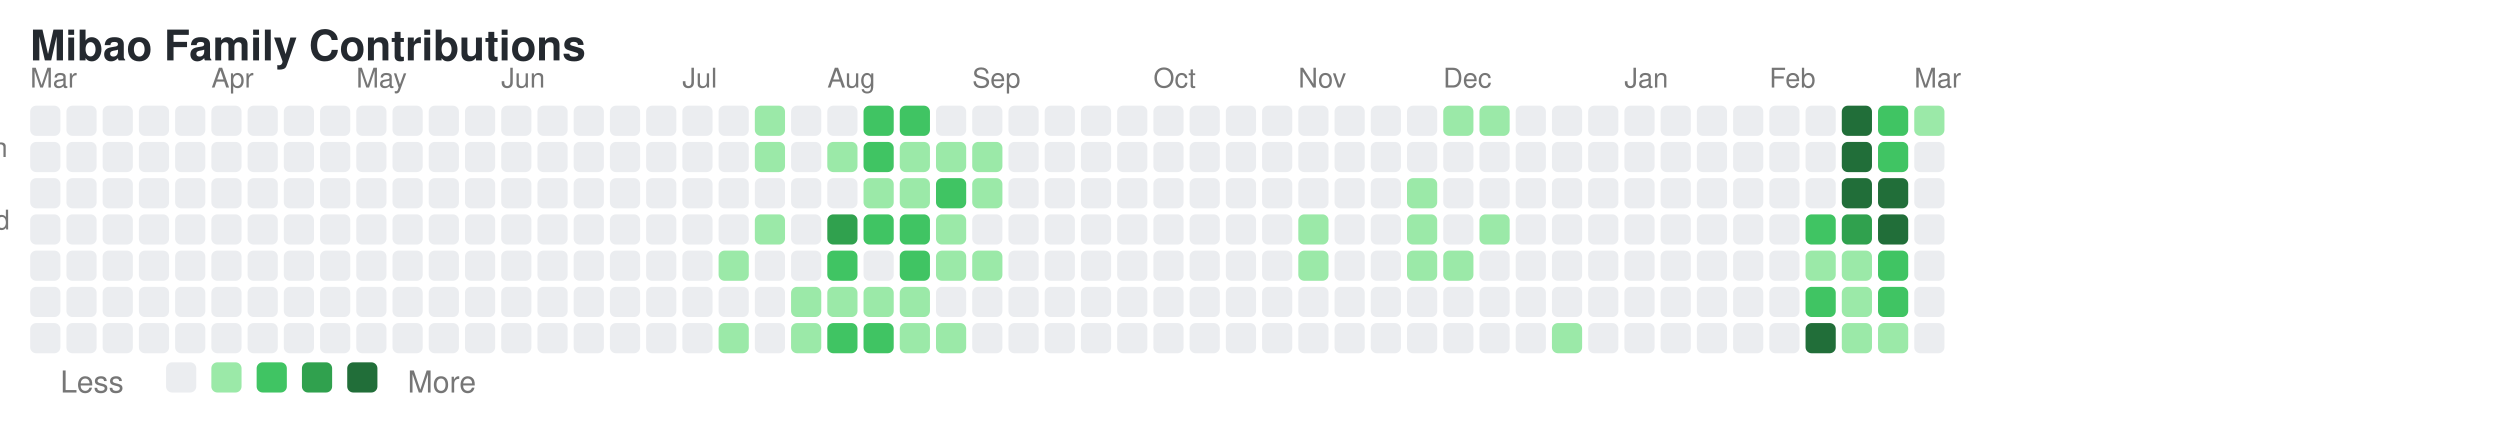
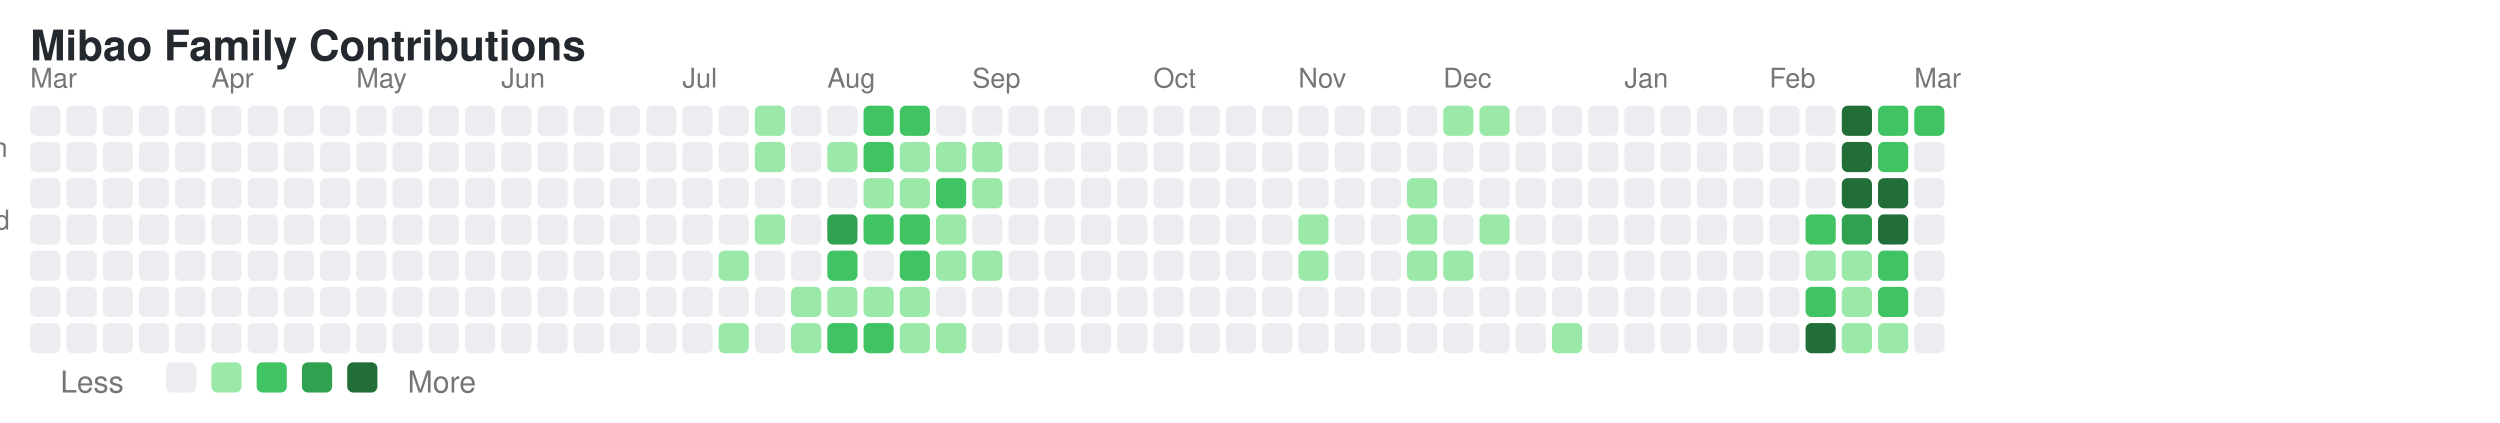
<svg xmlns="http://www.w3.org/2000/svg" width="828" height="140">
  <text x="10" y="20" font-family="-apple-system, BlinkMacSystemFont, Segoe UI, Helvetica, Arial, sans-serif" font-size="14" font-weight="600" fill="#24292f">Mibao Family Contributions</text>
  <g transform="translate(10, 35)">
    <text x="0" y="-6" font-family="-apple-system, BlinkMacSystemFont, Segoe UI, Helvetica, Arial, sans-serif" font-size="9" fill="#767676">Mar</text>
    <text x="60" y="-6" font-family="-apple-system, BlinkMacSystemFont, Segoe UI, Helvetica, Arial, sans-serif" font-size="9" fill="#767676">Apr</text>
    <text x="108" y="-6" font-family="-apple-system, BlinkMacSystemFont, Segoe UI, Helvetica, Arial, sans-serif" font-size="9" fill="#767676">May</text>
    <text x="156" y="-6" font-family="-apple-system, BlinkMacSystemFont, Segoe UI, Helvetica, Arial, sans-serif" font-size="9" fill="#767676">Jun</text>
    <text x="216" y="-6" font-family="-apple-system, BlinkMacSystemFont, Segoe UI, Helvetica, Arial, sans-serif" font-size="9" fill="#767676">Jul</text>
    <text x="264" y="-6" font-family="-apple-system, BlinkMacSystemFont, Segoe UI, Helvetica, Arial, sans-serif" font-size="9" fill="#767676">Aug</text>
    <text x="312" y="-6" font-family="-apple-system, BlinkMacSystemFont, Segoe UI, Helvetica, Arial, sans-serif" font-size="9" fill="#767676">Sep</text>
    <text x="372" y="-6" font-family="-apple-system, BlinkMacSystemFont, Segoe UI, Helvetica, Arial, sans-serif" font-size="9" fill="#767676">Oct</text>
    <text x="420" y="-6" font-family="-apple-system, BlinkMacSystemFont, Segoe UI, Helvetica, Arial, sans-serif" font-size="9" fill="#767676">Nov</text>
    <text x="468" y="-6" font-family="-apple-system, BlinkMacSystemFont, Segoe UI, Helvetica, Arial, sans-serif" font-size="9" fill="#767676">Dec</text>
    <text x="528" y="-6" font-family="-apple-system, BlinkMacSystemFont, Segoe UI, Helvetica, Arial, sans-serif" font-size="9" fill="#767676">Jan</text>
    <text x="576" y="-6" font-family="-apple-system, BlinkMacSystemFont, Segoe UI, Helvetica, Arial, sans-serif" font-size="9" fill="#767676">Feb</text>
    <text x="624" y="-6" font-family="-apple-system, BlinkMacSystemFont, Segoe UI, Helvetica, Arial, sans-serif" font-size="9" fill="#767676">Mar</text>
    <text x="-25" y="17.0" font-family="-apple-system, BlinkMacSystemFont, Segoe UI, Helvetica, Arial, sans-serif" font-size="9" fill="#767676">Mon</text>
    <text x="-25" y="41.0" font-family="-apple-system, BlinkMacSystemFont, Segoe UI, Helvetica, Arial, sans-serif" font-size="9" fill="#767676">Wed</text>
    <text x="-25" y="65.0" font-family="-apple-system, BlinkMacSystemFont, Segoe UI, Helvetica, Arial, sans-serif" font-size="9" fill="#767676">Fri</text>
    <rect x="0" y="0" width="10" height="10" fill="#ebedf0" rx="2" />
    <rect x="0" y="12" width="10" height="10" fill="#ebedf0" rx="2" />
    <rect x="0" y="24" width="10" height="10" fill="#ebedf0" rx="2" />
    <rect x="0" y="36" width="10" height="10" fill="#ebedf0" rx="2" />
    <rect x="0" y="48" width="10" height="10" fill="#ebedf0" rx="2" />
    <rect x="0" y="60" width="10" height="10" fill="#ebedf0" rx="2" />
    <rect x="0" y="72" width="10" height="10" fill="#ebedf0" rx="2" />
    <rect x="12" y="0" width="10" height="10" fill="#ebedf0" rx="2" />
    <rect x="12" y="12" width="10" height="10" fill="#ebedf0" rx="2" />
    <rect x="12" y="24" width="10" height="10" fill="#ebedf0" rx="2" />
    <rect x="12" y="36" width="10" height="10" fill="#ebedf0" rx="2" />
    <rect x="12" y="48" width="10" height="10" fill="#ebedf0" rx="2" />
    <rect x="12" y="60" width="10" height="10" fill="#ebedf0" rx="2" />
    <rect x="12" y="72" width="10" height="10" fill="#ebedf0" rx="2" />
    <rect x="24" y="0" width="10" height="10" fill="#ebedf0" rx="2" />
    <rect x="24" y="12" width="10" height="10" fill="#ebedf0" rx="2" />
    <rect x="24" y="24" width="10" height="10" fill="#ebedf0" rx="2" />
    <rect x="24" y="36" width="10" height="10" fill="#ebedf0" rx="2" />
    <rect x="24" y="48" width="10" height="10" fill="#ebedf0" rx="2" />
    <rect x="24" y="60" width="10" height="10" fill="#ebedf0" rx="2" />
    <rect x="24" y="72" width="10" height="10" fill="#ebedf0" rx="2" />
    <rect x="36" y="0" width="10" height="10" fill="#ebedf0" rx="2" />
    <rect x="36" y="12" width="10" height="10" fill="#ebedf0" rx="2" />
    <rect x="36" y="24" width="10" height="10" fill="#ebedf0" rx="2" />
    <rect x="36" y="36" width="10" height="10" fill="#ebedf0" rx="2" />
    <rect x="36" y="48" width="10" height="10" fill="#ebedf0" rx="2" />
    <rect x="36" y="60" width="10" height="10" fill="#ebedf0" rx="2" />
    <rect x="36" y="72" width="10" height="10" fill="#ebedf0" rx="2" />
    <rect x="48" y="0" width="10" height="10" fill="#ebedf0" rx="2" />
    <rect x="48" y="12" width="10" height="10" fill="#ebedf0" rx="2" />
    <rect x="48" y="24" width="10" height="10" fill="#ebedf0" rx="2" />
    <rect x="48" y="36" width="10" height="10" fill="#ebedf0" rx="2" />
    <rect x="48" y="48" width="10" height="10" fill="#ebedf0" rx="2" />
    <rect x="48" y="60" width="10" height="10" fill="#ebedf0" rx="2" />
    <rect x="48" y="72" width="10" height="10" fill="#ebedf0" rx="2" />
    <rect x="60" y="0" width="10" height="10" fill="#ebedf0" rx="2" />
    <rect x="60" y="12" width="10" height="10" fill="#ebedf0" rx="2" />
    <rect x="60" y="24" width="10" height="10" fill="#ebedf0" rx="2" />
    <rect x="60" y="36" width="10" height="10" fill="#ebedf0" rx="2" />
    <rect x="60" y="48" width="10" height="10" fill="#ebedf0" rx="2" />
    <rect x="60" y="60" width="10" height="10" fill="#ebedf0" rx="2" />
    <rect x="60" y="72" width="10" height="10" fill="#ebedf0" rx="2" />
    <rect x="72" y="0" width="10" height="10" fill="#ebedf0" rx="2" />
    <rect x="72" y="12" width="10" height="10" fill="#ebedf0" rx="2" />
    <rect x="72" y="24" width="10" height="10" fill="#ebedf0" rx="2" />
    <rect x="72" y="36" width="10" height="10" fill="#ebedf0" rx="2" />
    <rect x="72" y="48" width="10" height="10" fill="#ebedf0" rx="2" />
    <rect x="72" y="60" width="10" height="10" fill="#ebedf0" rx="2" />
    <rect x="72" y="72" width="10" height="10" fill="#ebedf0" rx="2" />
    <rect x="84" y="0" width="10" height="10" fill="#ebedf0" rx="2" />
    <rect x="84" y="12" width="10" height="10" fill="#ebedf0" rx="2" />
    <rect x="84" y="24" width="10" height="10" fill="#ebedf0" rx="2" />
    <rect x="84" y="36" width="10" height="10" fill="#ebedf0" rx="2" />
    <rect x="84" y="48" width="10" height="10" fill="#ebedf0" rx="2" />
    <rect x="84" y="60" width="10" height="10" fill="#ebedf0" rx="2" />
    <rect x="84" y="72" width="10" height="10" fill="#ebedf0" rx="2" />
    <rect x="96" y="0" width="10" height="10" fill="#ebedf0" rx="2" />
    <rect x="96" y="12" width="10" height="10" fill="#ebedf0" rx="2" />
    <rect x="96" y="24" width="10" height="10" fill="#ebedf0" rx="2" />
    <rect x="96" y="36" width="10" height="10" fill="#ebedf0" rx="2" />
    <rect x="96" y="48" width="10" height="10" fill="#ebedf0" rx="2" />
    <rect x="96" y="60" width="10" height="10" fill="#ebedf0" rx="2" />
    <rect x="96" y="72" width="10" height="10" fill="#ebedf0" rx="2" />
    <rect x="108" y="0" width="10" height="10" fill="#ebedf0" rx="2" />
    <rect x="108" y="12" width="10" height="10" fill="#ebedf0" rx="2" />
    <rect x="108" y="24" width="10" height="10" fill="#ebedf0" rx="2" />
    <rect x="108" y="36" width="10" height="10" fill="#ebedf0" rx="2" />
    <rect x="108" y="48" width="10" height="10" fill="#ebedf0" rx="2" />
    <rect x="108" y="60" width="10" height="10" fill="#ebedf0" rx="2" />
    <rect x="108" y="72" width="10" height="10" fill="#ebedf0" rx="2" />
    <rect x="120" y="0" width="10" height="10" fill="#ebedf0" rx="2" />
    <rect x="120" y="12" width="10" height="10" fill="#ebedf0" rx="2" />
    <rect x="120" y="24" width="10" height="10" fill="#ebedf0" rx="2" />
    <rect x="120" y="36" width="10" height="10" fill="#ebedf0" rx="2" />
    <rect x="120" y="48" width="10" height="10" fill="#ebedf0" rx="2" />
    <rect x="120" y="60" width="10" height="10" fill="#ebedf0" rx="2" />
    <rect x="120" y="72" width="10" height="10" fill="#ebedf0" rx="2" />
    <rect x="132" y="0" width="10" height="10" fill="#ebedf0" rx="2" />
    <rect x="132" y="12" width="10" height="10" fill="#ebedf0" rx="2" />
    <rect x="132" y="24" width="10" height="10" fill="#ebedf0" rx="2" />
    <rect x="132" y="36" width="10" height="10" fill="#ebedf0" rx="2" />
    <rect x="132" y="48" width="10" height="10" fill="#ebedf0" rx="2" />
    <rect x="132" y="60" width="10" height="10" fill="#ebedf0" rx="2" />
    <rect x="132" y="72" width="10" height="10" fill="#ebedf0" rx="2" />
    <rect x="144" y="0" width="10" height="10" fill="#ebedf0" rx="2" />
    <rect x="144" y="12" width="10" height="10" fill="#ebedf0" rx="2" />
    <rect x="144" y="24" width="10" height="10" fill="#ebedf0" rx="2" />
    <rect x="144" y="36" width="10" height="10" fill="#ebedf0" rx="2" />
    <rect x="144" y="48" width="10" height="10" fill="#ebedf0" rx="2" />
    <rect x="144" y="60" width="10" height="10" fill="#ebedf0" rx="2" />
    <rect x="144" y="72" width="10" height="10" fill="#ebedf0" rx="2" />
    <rect x="156" y="0" width="10" height="10" fill="#ebedf0" rx="2" />
    <rect x="156" y="12" width="10" height="10" fill="#ebedf0" rx="2" />
    <rect x="156" y="24" width="10" height="10" fill="#ebedf0" rx="2" />
    <rect x="156" y="36" width="10" height="10" fill="#ebedf0" rx="2" />
    <rect x="156" y="48" width="10" height="10" fill="#ebedf0" rx="2" />
    <rect x="156" y="60" width="10" height="10" fill="#ebedf0" rx="2" />
    <rect x="156" y="72" width="10" height="10" fill="#ebedf0" rx="2" />
    <rect x="168" y="0" width="10" height="10" fill="#ebedf0" rx="2" />
    <rect x="168" y="12" width="10" height="10" fill="#ebedf0" rx="2" />
    <rect x="168" y="24" width="10" height="10" fill="#ebedf0" rx="2" />
    <rect x="168" y="36" width="10" height="10" fill="#ebedf0" rx="2" />
    <rect x="168" y="48" width="10" height="10" fill="#ebedf0" rx="2" />
    <rect x="168" y="60" width="10" height="10" fill="#ebedf0" rx="2" />
    <rect x="168" y="72" width="10" height="10" fill="#ebedf0" rx="2" />
    <rect x="180" y="0" width="10" height="10" fill="#ebedf0" rx="2" />
    <rect x="180" y="12" width="10" height="10" fill="#ebedf0" rx="2" />
    <rect x="180" y="24" width="10" height="10" fill="#ebedf0" rx="2" />
    <rect x="180" y="36" width="10" height="10" fill="#ebedf0" rx="2" />
    <rect x="180" y="48" width="10" height="10" fill="#ebedf0" rx="2" />
    <rect x="180" y="60" width="10" height="10" fill="#ebedf0" rx="2" />
    <rect x="180" y="72" width="10" height="10" fill="#ebedf0" rx="2" />
    <rect x="192" y="0" width="10" height="10" fill="#ebedf0" rx="2" />
    <rect x="192" y="12" width="10" height="10" fill="#ebedf0" rx="2" />
    <rect x="192" y="24" width="10" height="10" fill="#ebedf0" rx="2" />
    <rect x="192" y="36" width="10" height="10" fill="#ebedf0" rx="2" />
    <rect x="192" y="48" width="10" height="10" fill="#ebedf0" rx="2" />
    <rect x="192" y="60" width="10" height="10" fill="#ebedf0" rx="2" />
    <rect x="192" y="72" width="10" height="10" fill="#ebedf0" rx="2" />
    <rect x="204" y="0" width="10" height="10" fill="#ebedf0" rx="2" />
    <rect x="204" y="12" width="10" height="10" fill="#ebedf0" rx="2" />
    <rect x="204" y="24" width="10" height="10" fill="#ebedf0" rx="2" />
    <rect x="204" y="36" width="10" height="10" fill="#ebedf0" rx="2" />
    <rect x="204" y="48" width="10" height="10" fill="#ebedf0" rx="2" />
    <rect x="204" y="60" width="10" height="10" fill="#ebedf0" rx="2" />
    <rect x="204" y="72" width="10" height="10" fill="#ebedf0" rx="2" />
    <rect x="216" y="0" width="10" height="10" fill="#ebedf0" rx="2" />
    <rect x="216" y="12" width="10" height="10" fill="#ebedf0" rx="2" />
    <rect x="216" y="24" width="10" height="10" fill="#ebedf0" rx="2" />
    <rect x="216" y="36" width="10" height="10" fill="#ebedf0" rx="2" />
    <rect x="216" y="48" width="10" height="10" fill="#ebedf0" rx="2" />
    <rect x="216" y="60" width="10" height="10" fill="#ebedf0" rx="2" />
    <rect x="216" y="72" width="10" height="10" fill="#ebedf0" rx="2" />
    <rect x="228" y="0" width="10" height="10" fill="#ebedf0" rx="2" />
    <rect x="228" y="12" width="10" height="10" fill="#ebedf0" rx="2" />
    <rect x="228" y="24" width="10" height="10" fill="#ebedf0" rx="2" />
    <rect x="228" y="36" width="10" height="10" fill="#ebedf0" rx="2" />
    <rect x="228" y="48" width="10" height="10" fill="#9be9a8" rx="2" />
    <rect x="228" y="60" width="10" height="10" fill="#ebedf0" rx="2" />
    <rect x="228" y="72" width="10" height="10" fill="#9be9a8" rx="2" />
    <rect x="240" y="0" width="10" height="10" fill="#9be9a8" rx="2" />
    <rect x="240" y="12" width="10" height="10" fill="#9be9a8" rx="2" />
    <rect x="240" y="24" width="10" height="10" fill="#ebedf0" rx="2" />
    <rect x="240" y="36" width="10" height="10" fill="#9be9a8" rx="2" />
    <rect x="240" y="48" width="10" height="10" fill="#ebedf0" rx="2" />
    <rect x="240" y="60" width="10" height="10" fill="#ebedf0" rx="2" />
    <rect x="240" y="72" width="10" height="10" fill="#ebedf0" rx="2" />
    <rect x="252" y="0" width="10" height="10" fill="#ebedf0" rx="2" />
    <rect x="252" y="12" width="10" height="10" fill="#ebedf0" rx="2" />
    <rect x="252" y="24" width="10" height="10" fill="#ebedf0" rx="2" />
    <rect x="252" y="36" width="10" height="10" fill="#ebedf0" rx="2" />
    <rect x="252" y="48" width="10" height="10" fill="#ebedf0" rx="2" />
    <rect x="252" y="60" width="10" height="10" fill="#9be9a8" rx="2" />
    <rect x="252" y="72" width="10" height="10" fill="#9be9a8" rx="2" />
    <rect x="264" y="0" width="10" height="10" fill="#ebedf0" rx="2" />
    <rect x="264" y="12" width="10" height="10" fill="#9be9a8" rx="2" />
    <rect x="264" y="24" width="10" height="10" fill="#ebedf0" rx="2" />
    <rect x="264" y="36" width="10" height="10" fill="#30a14e" rx="2" />
    <rect x="264" y="48" width="10" height="10" fill="#40c463" rx="2" />
    <rect x="264" y="60" width="10" height="10" fill="#9be9a8" rx="2" />
    <rect x="264" y="72" width="10" height="10" fill="#40c463" rx="2" />
    <rect x="276" y="0" width="10" height="10" fill="#40c463" rx="2" />
    <rect x="276" y="12" width="10" height="10" fill="#40c463" rx="2" />
    <rect x="276" y="24" width="10" height="10" fill="#9be9a8" rx="2" />
    <rect x="276" y="36" width="10" height="10" fill="#40c463" rx="2" />
    <rect x="276" y="48" width="10" height="10" fill="#ebedf0" rx="2" />
    <rect x="276" y="60" width="10" height="10" fill="#9be9a8" rx="2" />
    <rect x="276" y="72" width="10" height="10" fill="#40c463" rx="2" />
    <rect x="288" y="0" width="10" height="10" fill="#40c463" rx="2" />
    <rect x="288" y="12" width="10" height="10" fill="#9be9a8" rx="2" />
    <rect x="288" y="24" width="10" height="10" fill="#9be9a8" rx="2" />
    <rect x="288" y="36" width="10" height="10" fill="#40c463" rx="2" />
    <rect x="288" y="48" width="10" height="10" fill="#40c463" rx="2" />
    <rect x="288" y="60" width="10" height="10" fill="#9be9a8" rx="2" />
    <rect x="288" y="72" width="10" height="10" fill="#9be9a8" rx="2" />
    <rect x="300" y="0" width="10" height="10" fill="#ebedf0" rx="2" />
    <rect x="300" y="12" width="10" height="10" fill="#9be9a8" rx="2" />
    <rect x="300" y="24" width="10" height="10" fill="#40c463" rx="2" />
    <rect x="300" y="36" width="10" height="10" fill="#9be9a8" rx="2" />
    <rect x="300" y="48" width="10" height="10" fill="#9be9a8" rx="2" />
    <rect x="300" y="60" width="10" height="10" fill="#ebedf0" rx="2" />
    <rect x="300" y="72" width="10" height="10" fill="#9be9a8" rx="2" />
    <rect x="312" y="0" width="10" height="10" fill="#ebedf0" rx="2" />
    <rect x="312" y="12" width="10" height="10" fill="#9be9a8" rx="2" />
    <rect x="312" y="24" width="10" height="10" fill="#9be9a8" rx="2" />
    <rect x="312" y="36" width="10" height="10" fill="#ebedf0" rx="2" />
    <rect x="312" y="48" width="10" height="10" fill="#9be9a8" rx="2" />
    <rect x="312" y="60" width="10" height="10" fill="#ebedf0" rx="2" />
    <rect x="312" y="72" width="10" height="10" fill="#ebedf0" rx="2" />
    <rect x="324" y="0" width="10" height="10" fill="#ebedf0" rx="2" />
    <rect x="324" y="12" width="10" height="10" fill="#ebedf0" rx="2" />
    <rect x="324" y="24" width="10" height="10" fill="#ebedf0" rx="2" />
    <rect x="324" y="36" width="10" height="10" fill="#ebedf0" rx="2" />
    <rect x="324" y="48" width="10" height="10" fill="#ebedf0" rx="2" />
    <rect x="324" y="60" width="10" height="10" fill="#ebedf0" rx="2" />
    <rect x="324" y="72" width="10" height="10" fill="#ebedf0" rx="2" />
    <rect x="336" y="0" width="10" height="10" fill="#ebedf0" rx="2" />
    <rect x="336" y="12" width="10" height="10" fill="#ebedf0" rx="2" />
    <rect x="336" y="24" width="10" height="10" fill="#ebedf0" rx="2" />
    <rect x="336" y="36" width="10" height="10" fill="#ebedf0" rx="2" />
    <rect x="336" y="48" width="10" height="10" fill="#ebedf0" rx="2" />
    <rect x="336" y="60" width="10" height="10" fill="#ebedf0" rx="2" />
    <rect x="336" y="72" width="10" height="10" fill="#ebedf0" rx="2" />
    <rect x="348" y="0" width="10" height="10" fill="#ebedf0" rx="2" />
    <rect x="348" y="12" width="10" height="10" fill="#ebedf0" rx="2" />
    <rect x="348" y="24" width="10" height="10" fill="#ebedf0" rx="2" />
    <rect x="348" y="36" width="10" height="10" fill="#ebedf0" rx="2" />
    <rect x="348" y="48" width="10" height="10" fill="#ebedf0" rx="2" />
    <rect x="348" y="60" width="10" height="10" fill="#ebedf0" rx="2" />
    <rect x="348" y="72" width="10" height="10" fill="#ebedf0" rx="2" />
    <rect x="360" y="0" width="10" height="10" fill="#ebedf0" rx="2" />
    <rect x="360" y="12" width="10" height="10" fill="#ebedf0" rx="2" />
    <rect x="360" y="24" width="10" height="10" fill="#ebedf0" rx="2" />
    <rect x="360" y="36" width="10" height="10" fill="#ebedf0" rx="2" />
    <rect x="360" y="48" width="10" height="10" fill="#ebedf0" rx="2" />
    <rect x="360" y="60" width="10" height="10" fill="#ebedf0" rx="2" />
    <rect x="360" y="72" width="10" height="10" fill="#ebedf0" rx="2" />
    <rect x="372" y="0" width="10" height="10" fill="#ebedf0" rx="2" />
    <rect x="372" y="12" width="10" height="10" fill="#ebedf0" rx="2" />
    <rect x="372" y="24" width="10" height="10" fill="#ebedf0" rx="2" />
    <rect x="372" y="36" width="10" height="10" fill="#ebedf0" rx="2" />
    <rect x="372" y="48" width="10" height="10" fill="#ebedf0" rx="2" />
    <rect x="372" y="60" width="10" height="10" fill="#ebedf0" rx="2" />
    <rect x="372" y="72" width="10" height="10" fill="#ebedf0" rx="2" />
    <rect x="384" y="0" width="10" height="10" fill="#ebedf0" rx="2" />
    <rect x="384" y="12" width="10" height="10" fill="#ebedf0" rx="2" />
    <rect x="384" y="24" width="10" height="10" fill="#ebedf0" rx="2" />
    <rect x="384" y="36" width="10" height="10" fill="#ebedf0" rx="2" />
    <rect x="384" y="48" width="10" height="10" fill="#ebedf0" rx="2" />
    <rect x="384" y="60" width="10" height="10" fill="#ebedf0" rx="2" />
    <rect x="384" y="72" width="10" height="10" fill="#ebedf0" rx="2" />
    <rect x="396" y="0" width="10" height="10" fill="#ebedf0" rx="2" />
    <rect x="396" y="12" width="10" height="10" fill="#ebedf0" rx="2" />
    <rect x="396" y="24" width="10" height="10" fill="#ebedf0" rx="2" />
    <rect x="396" y="36" width="10" height="10" fill="#ebedf0" rx="2" />
    <rect x="396" y="48" width="10" height="10" fill="#ebedf0" rx="2" />
    <rect x="396" y="60" width="10" height="10" fill="#ebedf0" rx="2" />
    <rect x="396" y="72" width="10" height="10" fill="#ebedf0" rx="2" />
    <rect x="408" y="0" width="10" height="10" fill="#ebedf0" rx="2" />
    <rect x="408" y="12" width="10" height="10" fill="#ebedf0" rx="2" />
    <rect x="408" y="24" width="10" height="10" fill="#ebedf0" rx="2" />
    <rect x="408" y="36" width="10" height="10" fill="#ebedf0" rx="2" />
    <rect x="408" y="48" width="10" height="10" fill="#ebedf0" rx="2" />
    <rect x="408" y="60" width="10" height="10" fill="#ebedf0" rx="2" />
    <rect x="408" y="72" width="10" height="10" fill="#ebedf0" rx="2" />
    <rect x="420" y="0" width="10" height="10" fill="#ebedf0" rx="2" />
    <rect x="420" y="12" width="10" height="10" fill="#ebedf0" rx="2" />
    <rect x="420" y="24" width="10" height="10" fill="#ebedf0" rx="2" />
    <rect x="420" y="36" width="10" height="10" fill="#9be9a8" rx="2" />
    <rect x="420" y="48" width="10" height="10" fill="#9be9a8" rx="2" />
    <rect x="420" y="60" width="10" height="10" fill="#ebedf0" rx="2" />
    <rect x="420" y="72" width="10" height="10" fill="#ebedf0" rx="2" />
    <rect x="432" y="0" width="10" height="10" fill="#ebedf0" rx="2" />
    <rect x="432" y="12" width="10" height="10" fill="#ebedf0" rx="2" />
    <rect x="432" y="24" width="10" height="10" fill="#ebedf0" rx="2" />
    <rect x="432" y="36" width="10" height="10" fill="#ebedf0" rx="2" />
    <rect x="432" y="48" width="10" height="10" fill="#ebedf0" rx="2" />
    <rect x="432" y="60" width="10" height="10" fill="#ebedf0" rx="2" />
    <rect x="432" y="72" width="10" height="10" fill="#ebedf0" rx="2" />
    <rect x="444" y="0" width="10" height="10" fill="#ebedf0" rx="2" />
    <rect x="444" y="12" width="10" height="10" fill="#ebedf0" rx="2" />
    <rect x="444" y="24" width="10" height="10" fill="#ebedf0" rx="2" />
    <rect x="444" y="36" width="10" height="10" fill="#ebedf0" rx="2" />
    <rect x="444" y="48" width="10" height="10" fill="#ebedf0" rx="2" />
    <rect x="444" y="60" width="10" height="10" fill="#ebedf0" rx="2" />
    <rect x="444" y="72" width="10" height="10" fill="#ebedf0" rx="2" />
    <rect x="456" y="0" width="10" height="10" fill="#ebedf0" rx="2" />
    <rect x="456" y="12" width="10" height="10" fill="#ebedf0" rx="2" />
    <rect x="456" y="24" width="10" height="10" fill="#9be9a8" rx="2" />
    <rect x="456" y="36" width="10" height="10" fill="#9be9a8" rx="2" />
    <rect x="456" y="48" width="10" height="10" fill="#9be9a8" rx="2" />
    <rect x="456" y="60" width="10" height="10" fill="#ebedf0" rx="2" />
    <rect x="456" y="72" width="10" height="10" fill="#ebedf0" rx="2" />
    <rect x="468" y="0" width="10" height="10" fill="#9be9a8" rx="2" />
    <rect x="468" y="12" width="10" height="10" fill="#ebedf0" rx="2" />
    <rect x="468" y="24" width="10" height="10" fill="#ebedf0" rx="2" />
    <rect x="468" y="36" width="10" height="10" fill="#ebedf0" rx="2" />
    <rect x="468" y="48" width="10" height="10" fill="#9be9a8" rx="2" />
    <rect x="468" y="60" width="10" height="10" fill="#ebedf0" rx="2" />
    <rect x="468" y="72" width="10" height="10" fill="#ebedf0" rx="2" />
    <rect x="480" y="0" width="10" height="10" fill="#9be9a8" rx="2" />
    <rect x="480" y="12" width="10" height="10" fill="#ebedf0" rx="2" />
    <rect x="480" y="24" width="10" height="10" fill="#ebedf0" rx="2" />
    <rect x="480" y="36" width="10" height="10" fill="#9be9a8" rx="2" />
    <rect x="480" y="48" width="10" height="10" fill="#ebedf0" rx="2" />
    <rect x="480" y="60" width="10" height="10" fill="#ebedf0" rx="2" />
    <rect x="480" y="72" width="10" height="10" fill="#ebedf0" rx="2" />
    <rect x="492" y="0" width="10" height="10" fill="#ebedf0" rx="2" />
    <rect x="492" y="12" width="10" height="10" fill="#ebedf0" rx="2" />
    <rect x="492" y="24" width="10" height="10" fill="#ebedf0" rx="2" />
    <rect x="492" y="36" width="10" height="10" fill="#ebedf0" rx="2" />
    <rect x="492" y="48" width="10" height="10" fill="#ebedf0" rx="2" />
    <rect x="492" y="60" width="10" height="10" fill="#ebedf0" rx="2" />
    <rect x="492" y="72" width="10" height="10" fill="#ebedf0" rx="2" />
    <rect x="504" y="0" width="10" height="10" fill="#ebedf0" rx="2" />
    <rect x="504" y="12" width="10" height="10" fill="#ebedf0" rx="2" />
    <rect x="504" y="24" width="10" height="10" fill="#ebedf0" rx="2" />
    <rect x="504" y="36" width="10" height="10" fill="#ebedf0" rx="2" />
    <rect x="504" y="48" width="10" height="10" fill="#ebedf0" rx="2" />
    <rect x="504" y="60" width="10" height="10" fill="#ebedf0" rx="2" />
    <rect x="504" y="72" width="10" height="10" fill="#9be9a8" rx="2" />
    <rect x="516" y="0" width="10" height="10" fill="#ebedf0" rx="2" />
    <rect x="516" y="12" width="10" height="10" fill="#ebedf0" rx="2" />
    <rect x="516" y="24" width="10" height="10" fill="#ebedf0" rx="2" />
    <rect x="516" y="36" width="10" height="10" fill="#ebedf0" rx="2" />
    <rect x="516" y="48" width="10" height="10" fill="#ebedf0" rx="2" />
    <rect x="516" y="60" width="10" height="10" fill="#ebedf0" rx="2" />
    <rect x="516" y="72" width="10" height="10" fill="#ebedf0" rx="2" />
    <rect x="528" y="0" width="10" height="10" fill="#ebedf0" rx="2" />
    <rect x="528" y="12" width="10" height="10" fill="#ebedf0" rx="2" />
    <rect x="528" y="24" width="10" height="10" fill="#ebedf0" rx="2" />
    <rect x="528" y="36" width="10" height="10" fill="#ebedf0" rx="2" />
    <rect x="528" y="48" width="10" height="10" fill="#ebedf0" rx="2" />
    <rect x="528" y="60" width="10" height="10" fill="#ebedf0" rx="2" />
    <rect x="528" y="72" width="10" height="10" fill="#ebedf0" rx="2" />
    <rect x="540" y="0" width="10" height="10" fill="#ebedf0" rx="2" />
    <rect x="540" y="12" width="10" height="10" fill="#ebedf0" rx="2" />
    <rect x="540" y="24" width="10" height="10" fill="#ebedf0" rx="2" />
    <rect x="540" y="36" width="10" height="10" fill="#ebedf0" rx="2" />
    <rect x="540" y="48" width="10" height="10" fill="#ebedf0" rx="2" />
    <rect x="540" y="60" width="10" height="10" fill="#ebedf0" rx="2" />
    <rect x="540" y="72" width="10" height="10" fill="#ebedf0" rx="2" />
    <rect x="552" y="0" width="10" height="10" fill="#ebedf0" rx="2" />
    <rect x="552" y="12" width="10" height="10" fill="#ebedf0" rx="2" />
    <rect x="552" y="24" width="10" height="10" fill="#ebedf0" rx="2" />
    <rect x="552" y="36" width="10" height="10" fill="#ebedf0" rx="2" />
    <rect x="552" y="48" width="10" height="10" fill="#ebedf0" rx="2" />
    <rect x="552" y="60" width="10" height="10" fill="#ebedf0" rx="2" />
    <rect x="552" y="72" width="10" height="10" fill="#ebedf0" rx="2" />
    <rect x="564" y="0" width="10" height="10" fill="#ebedf0" rx="2" />
    <rect x="564" y="12" width="10" height="10" fill="#ebedf0" rx="2" />
    <rect x="564" y="24" width="10" height="10" fill="#ebedf0" rx="2" />
    <rect x="564" y="36" width="10" height="10" fill="#ebedf0" rx="2" />
    <rect x="564" y="48" width="10" height="10" fill="#ebedf0" rx="2" />
    <rect x="564" y="60" width="10" height="10" fill="#ebedf0" rx="2" />
    <rect x="564" y="72" width="10" height="10" fill="#ebedf0" rx="2" />
    <rect x="576" y="0" width="10" height="10" fill="#ebedf0" rx="2" />
    <rect x="576" y="12" width="10" height="10" fill="#ebedf0" rx="2" />
    <rect x="576" y="24" width="10" height="10" fill="#ebedf0" rx="2" />
    <rect x="576" y="36" width="10" height="10" fill="#ebedf0" rx="2" />
    <rect x="576" y="48" width="10" height="10" fill="#ebedf0" rx="2" />
    <rect x="576" y="60" width="10" height="10" fill="#ebedf0" rx="2" />
    <rect x="576" y="72" width="10" height="10" fill="#ebedf0" rx="2" />
    <rect x="588" y="0" width="10" height="10" fill="#ebedf0" rx="2" />
    <rect x="588" y="12" width="10" height="10" fill="#ebedf0" rx="2" />
    <rect x="588" y="24" width="10" height="10" fill="#ebedf0" rx="2" />
    <rect x="588" y="36" width="10" height="10" fill="#40c463" rx="2" />
    <rect x="588" y="48" width="10" height="10" fill="#9be9a8" rx="2" />
    <rect x="588" y="60" width="10" height="10" fill="#40c463" rx="2" />
    <rect x="588" y="72" width="10" height="10" fill="#216e39" rx="2" />
    <rect x="600" y="0" width="10" height="10" fill="#216e39" rx="2" />
    <rect x="600" y="12" width="10" height="10" fill="#216e39" rx="2" />
    <rect x="600" y="24" width="10" height="10" fill="#216e39" rx="2" />
    <rect x="600" y="36" width="10" height="10" fill="#30a14e" rx="2" />
    <rect x="600" y="48" width="10" height="10" fill="#9be9a8" rx="2" />
    <rect x="600" y="60" width="10" height="10" fill="#9be9a8" rx="2" />
    <rect x="600" y="72" width="10" height="10" fill="#9be9a8" rx="2" />
    <rect x="612" y="0" width="10" height="10" fill="#40c463" rx="2" />
    <rect x="612" y="12" width="10" height="10" fill="#40c463" rx="2" />
    <rect x="612" y="24" width="10" height="10" fill="#216e39" rx="2" />
    <rect x="612" y="36" width="10" height="10" fill="#216e39" rx="2" />
    <rect x="612" y="48" width="10" height="10" fill="#40c463" rx="2" />
    <rect x="612" y="60" width="10" height="10" fill="#40c463" rx="2" />
    <rect x="612" y="72" width="10" height="10" fill="#9be9a8" rx="2" />
-     <rect x="624" y="0" width="10" height="10" fill="#9be9a8" rx="2" />
+     <rect x="624" y="0" width="10" height="10" fill="#40c463" rx="2" />
    <rect x="624" y="12" width="10" height="10" fill="#ebedf0" rx="2" />
    <rect x="624" y="24" width="10" height="10" fill="#ebedf0" rx="2" />
    <rect x="624" y="36" width="10" height="10" fill="#ebedf0" rx="2" />
    <rect x="624" y="48" width="10" height="10" fill="#ebedf0" rx="2" />
    <rect x="624" y="60" width="10" height="10" fill="#ebedf0" rx="2" />
    <rect x="624" y="72" width="10" height="10" fill="#ebedf0" rx="2" />
    <text x="10" y="95" font-family="-apple-system, BlinkMacSystemFont, Segoe UI, Helvetica, Arial, sans-serif" font-size="10" fill="#767676">Less</text>
    <rect x="45" y="85" width="10" height="10" fill="#ebedf0" rx="2" />
    <rect x="60" y="85" width="10" height="10" fill="#9be9a8" rx="2" />
    <rect x="75" y="85" width="10" height="10" fill="#40c463" rx="2" />
    <rect x="90" y="85" width="10" height="10" fill="#30a14e" rx="2" />
    <rect x="105" y="85" width="10" height="10" fill="#216e39" rx="2" />
    <text x="125" y="95" font-family="-apple-system, BlinkMacSystemFont, Segoe UI, Helvetica, Arial, sans-serif" font-size="10" fill="#767676">More</text>
  </g>
</svg>
